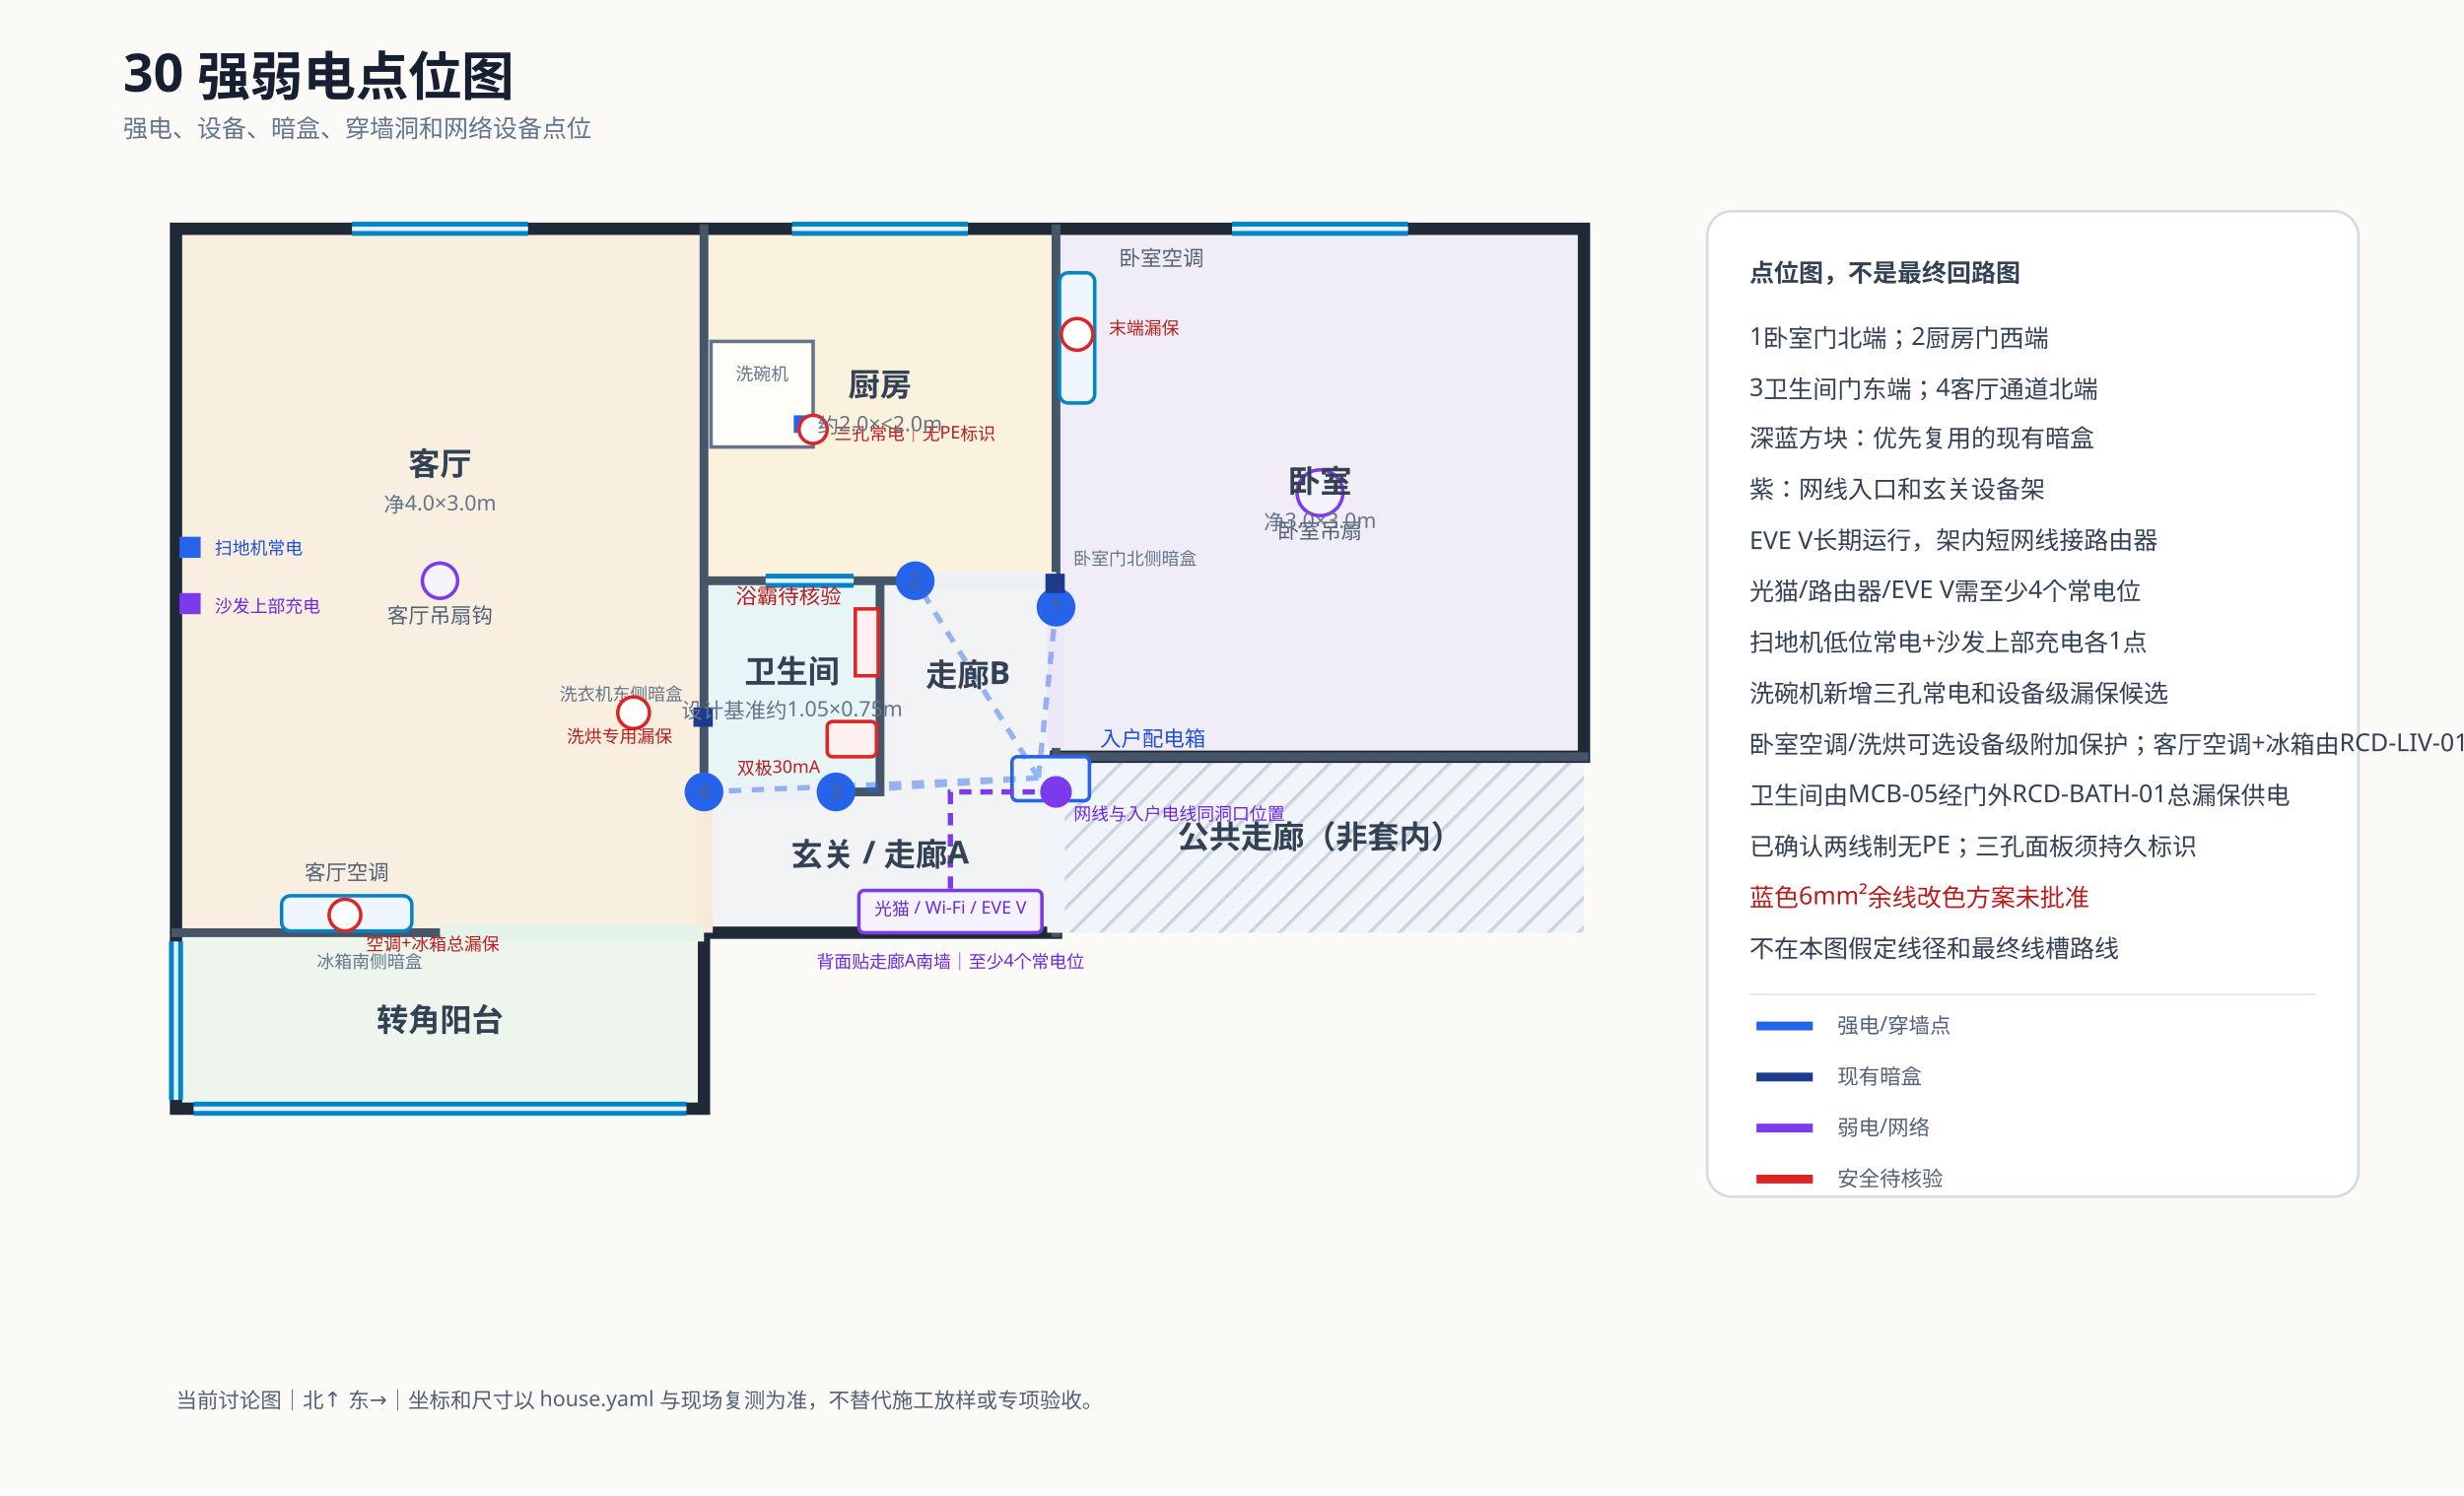
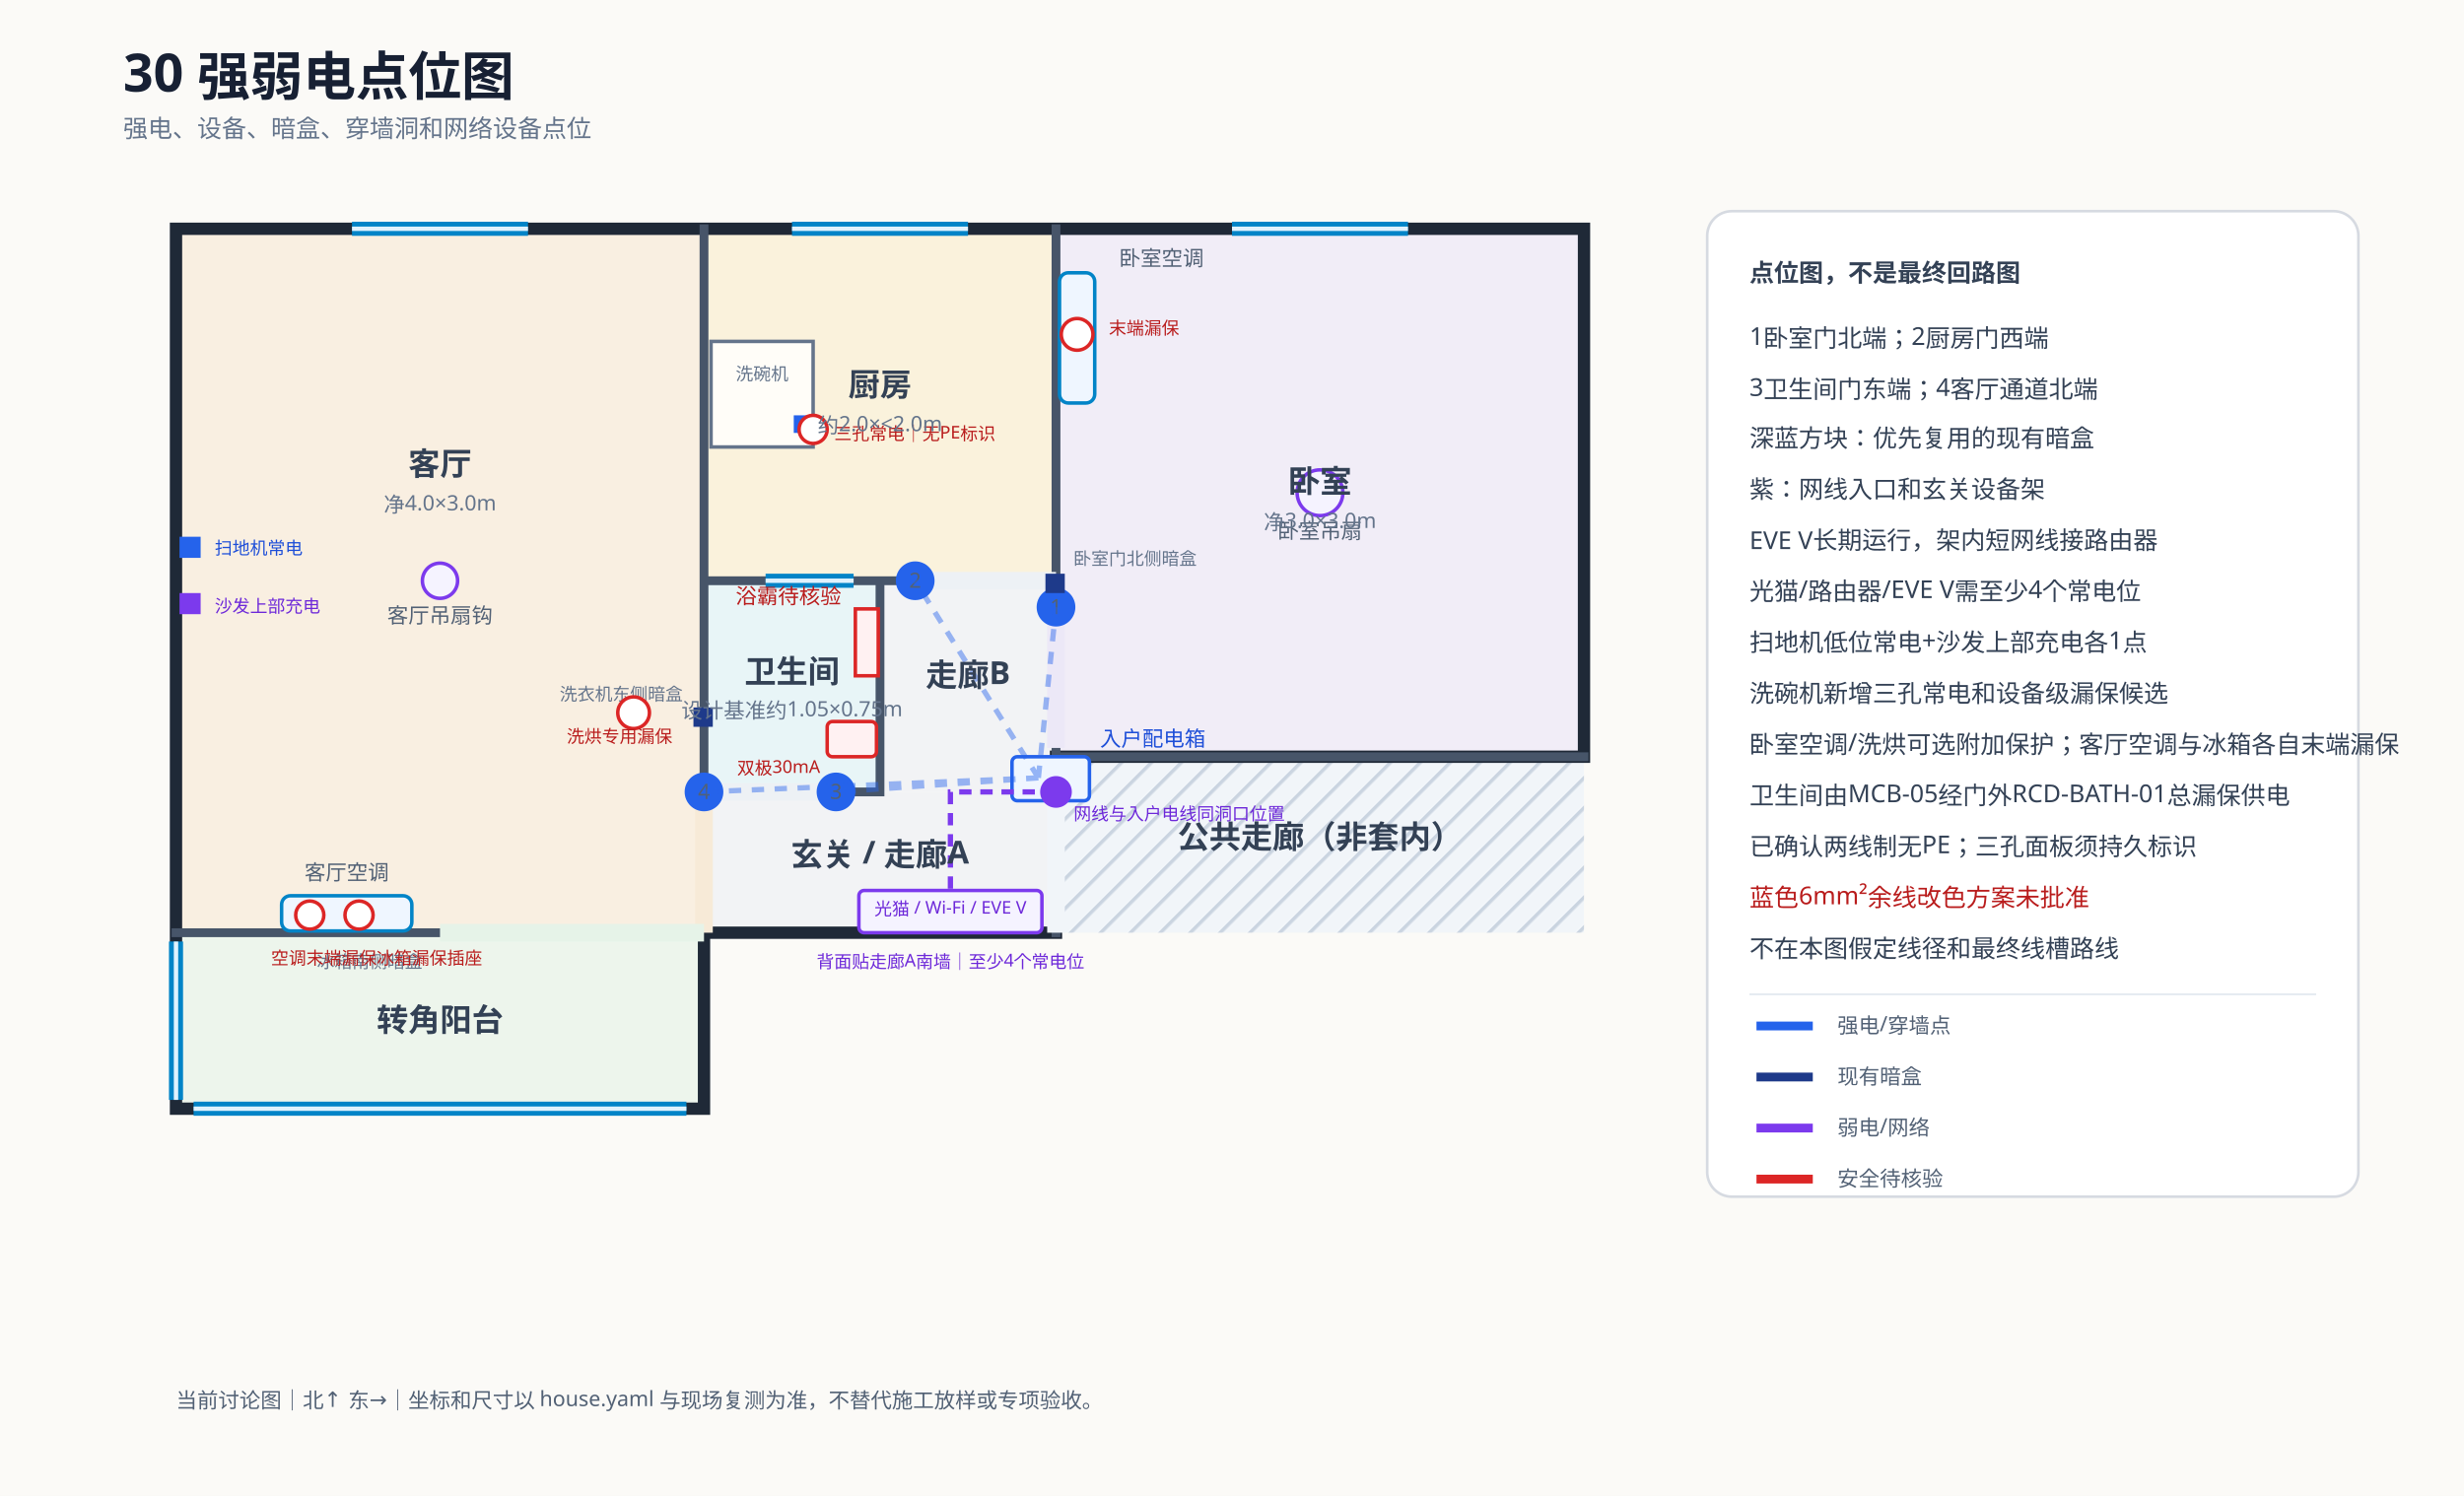
<svg xmlns="http://www.w3.org/2000/svg" width="1400" height="850" viewBox="0 0 1400 850" data-diagram-role="electrical-low-voltage" role="img">
  <defs>
    <pattern id="hatch" width="12" height="12" patternUnits="userSpaceOnUse" patternTransform="rotate(45)">
      <rect width="12" height="12" fill="#f1f5f9" />
      <line y2="12" stroke="#cbd5e1" stroke-width="4" />
    </pattern>
    <pattern id="danger" width="10" height="10" patternUnits="userSpaceOnUse" patternTransform="rotate(45)">
      <rect width="10" height="10" fill="#fff1f2" />
      <line y2="10" stroke="#fecaca" stroke-width="3" />
    </pattern>
    <marker id="arrow" markerWidth="8" markerHeight="8" refX="6" refY="4" orient="auto">
      <path d="M0 0L8 4 0 8z" fill="#334155" />
    </marker>
    <marker id="blue-arrow" markerWidth="8" markerHeight="8" refX="6" refY="4" orient="auto">
      <path d="M0 0L8 4 0 8z" fill="#2563eb" />
    </marker>
    <style>
    text{font-family:"Source Han Sans SC","Heiti SC","Arial Unicode MS",sans-serif}
    .wall{fill:none;stroke:#1f2937;stroke-width:7;stroke-linecap:square;stroke-linejoin:miter}
    .iw{fill:none;stroke:#475569;stroke-width:5;stroke-linecap:square}
    .win{stroke:#0284c7;stroke-width:8}.winc{stroke:#e0f2fe;stroke-width:2.5}
    .title{font-size:30px;font-weight:750;fill:#172033}.subtitle{font-size:14px;fill:#64748b}
    .room{font-size:18px;font-weight:750;fill:#334155;text-anchor:middle}.roomsub{font-size:12px;fill:#64748b;text-anchor:middle}
    .note{font-size:14px;fill:#334155}.small{font-size:12px;fill:#526175}.micro{font-size:10px;fill:#64748b}
    .panel{fill:#fff;stroke:#d6dae1;stroke-width:1.5}.fixed{fill:#fffdf8;stroke:#64748b;stroke-width:2}
    .planned{fill:#fff7ed;stroke:#f97316;stroke-width:2;stroke-dasharray:7 5}
    .water{fill:none;stroke:#0284c7;stroke-width:4}.hot{fill:none;stroke:#dc2626;stroke-width:4}
    .drain{fill:none;stroke:#0f766e;stroke-width:5}.gas{fill:none;stroke:#ea580c;stroke-width:4}
    .power{fill:none;stroke:#2563eb;stroke-width:3}.network{fill:none;stroke:#7c3aed;stroke-width:3;stroke-dasharray:7 5}
    .danger{fill:#fff1f2;stroke:#dc2626;stroke-width:2}.cat{fill:none;stroke:#16a34a;stroke-width:6;stroke-dasharray:8 5}
    .dim{fill:none;stroke:#64748b;stroke-width:1.5}.dimtext{font-size:12px;fill:#475569;text-anchor:middle}
    .center{text-anchor:middle}.bold{font-weight:700}.orange{fill:#c2410c}.red{fill:#b91c1c}.blue{fill:#1d4ed8}.green{fill:#15803d}.purple{fill:#6d28d9}
  </style>
  </defs>
  <rect width="1400" height="850" fill="#fbfaf7" />
  <text x="70" y="52" class="title">30 强弱电点位图</text>
  <text x="70" y="78" class="subtitle">强电、设备、暗盒、穿墙洞和网络设备点位</text>
  <rect x="100" y="130" width="300" height="400" fill="#f7ead7" opacity="0.68" />
  <rect x="100" y="530" width="300" height="100" fill="#e6f3e8" opacity="0.68" />
  <rect x="400" y="130" width="200" height="200" fill="#f9efd0" opacity="0.68" />
  <rect x="400" y="330" width="100" height="120" fill="#dff3f7" opacity="0.68" />
  <rect x="500" y="330" width="100" height="120" fill="#edf1f5" opacity="0.68" />
  <rect x="400" y="450" width="200" height="80" fill="#edf1f5" opacity="0.68" />
  <rect x="600" y="130" width="300" height="300" fill="#ece8f7" opacity="0.68" />
  <rect x="600" y="430" width="300" height="100" fill="url(#hatch)" />
  <path class="wall" d="M100 130H900V430H600V530H400V630H100Z" />
  <path class="iw" d="M400 130V450M400 330H520M500 330V450M400 450H405M475 450H500M600 130V345M600 425V530M600 430H900M100 530H250" />
  <g data-connection="hall-a-b-open" />
  <path d="M400 450V530" stroke="#f7ead7" stroke-width="10" />
  <path d="M520 330H600" stroke="#edf1f5" stroke-width="10" />
  <path d="M405 450H475" stroke="#edf1f5" stroke-width="10" />
  <path d="M600 345V425" stroke="#ece8f7" stroke-width="10" />
  <path d="M600 450V530" stroke="#f1f5f9" stroke-width="10" />
  <path d="M250 530H400" stroke="#e6f3e8" stroke-width="10" />
  <path class="win" d="M200 130H300M450 130H550M700 130H800M100 535V625M110 630H390M435 330H485" />
  <path class="winc" d="M200 130H300M450 130H550M700 130H800M100 535V625M110 630H390M435 330H485" />
  <rect x="575" y="430" width="44" height="25" rx="3" fill="#eff6ff" stroke="#2563eb" stroke-width="2" />
  <text x="625" y="424" class="small blue">入户配电箱</text>
  <circle cx="600" cy="345" r="11" fill="#2563eb" />
  <text x="600" y="349" fill="#fff" class="small center">1</text>
  <circle cx="520" cy="330" r="11" fill="#2563eb" />
  <text x="520" y="334" fill="#fff" class="small center">2</text>
  <circle cx="475" cy="450" r="11" fill="#2563eb" />
  <text x="475" y="454" fill="#fff" class="small center">3</text>
  <circle cx="400" cy="450" r="11" fill="#2563eb" />
  <text x="400" y="454" fill="#fff" class="small center">4</text>
  <path class="power" d="M590 442L600 345M590 442L520 330M590 442L475 450M590 442L400 450" stroke-dasharray="7 6" opacity=".45" />
  <rect x="190" y="518" width="11" height="11" fill="#1e3a8a" />
  <text x="180" y="550" class="micro">冰箱南侧暗盒</text>
  <rect x="394" y="402" width="11" height="11" fill="#1e3a8a" />
  <text x="318" y="398" class="micro">洗衣机东侧暗盒</text>
  <rect x="594" y="326" width="11" height="11" fill="#1e3a8a" />
  <text x="610" y="321" class="micro">卧室门北侧暗盒</text>
  <rect x="160" y="509" width="74" height="20" rx="5" fill="#eff6ff" stroke="#0284c7" stroke-width="2" />
  <text x="197" y="500" class="small center">客厅空调</text>
  <rect x="602" y="155" width="20" height="74" rx="5" fill="#eff6ff" stroke="#0284c7" stroke-width="2" />
  <text x="636" y="151" class="small">卧室空调</text>
-   <circle cx="196" cy="520" r="9" fill="#fff" stroke="#dc2626" stroke-width="2" data-device-protection="RCD-LIV-01" />
-   <text x="208" y="540" class="micro red">空调+冰箱总漏保</text>
+   <circle cx="176" cy="520" r="8" fill="#fff" stroke="#dc2626" stroke-width="2" data-device-protection="SRCD-AC-LIV" />
+   <text x="154" y="548" class="micro red">空调末端漏保</text>
+   <circle cx="204" cy="520" r="8" fill="#fff" stroke="#dc2626" stroke-width="2" data-device-protection="SRCD-FRIDGE" />
+   <text x="214" y="548" class="micro red">冰箱漏保插座</text>
  <circle cx="612" cy="190" r="9" fill="#fff" stroke="#dc2626" stroke-width="2" data-device-protection="SRCD-AC-BED" />
  <text x="630" y="190" class="micro red">末端漏保</text>
  <circle cx="360" cy="405" r="9" fill="#fff" stroke="#dc2626" stroke-width="2" data-device-protection="SRCD-WASHER" />
  <text x="322" y="422" class="micro red">洗烘专用漏保</text>
  <rect x="404" y="194" width="58" height="60" class="fixed" data-appliance="dishwasher" />
  <text x="433" y="216" class="micro center">洗碗机</text>
  <rect x="451" y="236" width="10" height="10" fill="#2563eb" data-outlet="dishwasher-three-hole" />
  <circle cx="462" cy="244" r="8" fill="#fff" stroke="#dc2626" stroke-width="2" data-device-protection="SRCD-DISHWASHER" />
  <text x="474" y="250" class="micro red">三孔常电｜无PE标识</text>
  <circle cx="750" cy="280" r="13" fill="#f5f3ff" stroke="#7c3aed" stroke-width="2" />
  <text x="750" y="306" class="small center">卧室吊扇</text>
  <circle cx="250" cy="330" r="10" fill="#f5f3ff" stroke="#7c3aed" stroke-width="2" />
  <text x="250" y="354" class="small center">客厅吊扇钩</text>
  <rect x="486" y="346" width="13" height="38" class="danger" />
  <text x="478" y="343" class="small red" text-anchor="end">浴霸待核验</text>
  <rect x="470" y="410" width="28" height="20" rx="3" fill="#fff1f2" stroke="#dc2626" stroke-width="2" data-device-protection="RCD-BATH-01" />
  <text x="466" y="440" class="micro red" text-anchor="end">双极30mA</text>
  <rect x="102" y="305" width="12" height="12" fill="#2563eb" data-outlet="robot-always-on" />
  <rect x="102" y="337" width="12" height="12" fill="#7c3aed" data-outlet="sofa-charge" />
  <text x="122" y="315" class="micro blue">扫地机常电</text>
  <text x="122" y="348" class="micro purple">沙发上部充电</text>
  <circle cx="600" cy="450" r="9" fill="#7c3aed" />
  <path class="network" d="M600 450H540V506" />
  <rect x="488" y="506" width="104" height="24" rx="3" fill="#f5f3ff" stroke="#7c3aed" stroke-width="2" data-device-shelf="hall-a" data-wall-anchor="hall-a-south-wall" />
  <text x="540" y="520" class="micro purple center">光猫 / Wi-Fi / EVE V</text>
  <text x="540" y="550" class="micro purple center">背面贴走廊A南墙｜至少4个常电位</text>
  <text x="610" y="466" class="micro purple">网线与入户电线同洞口位置</text>
  <text x="250" y="270" class="room">客厅</text>
  <text x="250" y="291" class="roomsub">净4.0×3.0m</text>
  <text x="500" y="225" class="room">厨房</text>
  <text x="500" y="246" class="roomsub">约2.0×&lt;2.0m</text>
  <text x="450" y="388" class="room">卫生间</text>
  <text x="450" y="408" class="roomsub">设计基准约1.05×0.75m</text>
  <text x="750" y="280" class="room">卧室</text>
  <text x="750" y="301" class="roomsub">净3.0×3.0m</text>
  <text x="550" y="390" class="room">走廊B</text>
  <text x="500" y="492" class="room">玄关 / 走廊A</text>
  <text x="250" y="586" class="room">转角阳台</text>
  <text x="750" y="482" class="room">公共走廊（非套内）</text>
  <rect x="970" y="120" width="370" height="560" rx="14" class="panel" />
  <text x="994" y="160" class="note bold">点位图，不是最终回路图</text>
  <text x="994" y="196" class="note">1卧室门北端；2厨房门西端</text>
  <text x="994" y="225" class="note">3卫生间门东端；4客厅通道北端</text>
  <text x="994" y="254" class="note">深蓝方块：优先复用的现有暗盒</text>
  <text x="994" y="283" class="note">紫：网线入口和玄关设备架</text>
  <text x="994" y="312" class="note">EVE V长期运行，架内短网线接路由器</text>
  <text x="994" y="341" class="note">光猫/路由器/EVE V需至少4个常电位</text>
  <text x="994" y="370" class="note">扫地机低位常电+沙发上部充电各1点</text>
  <text x="994" y="399" class="note">洗碗机新增三孔常电和设备级漏保候选</text>
-   <text x="994" y="428" class="note">卧室空调/洗烘可选设备级附加保护；客厅空调+冰箱由RCD-LIV-01总保护</text>
+   <text x="994" y="428" class="note">卧室空调/洗烘可选附加保护；客厅空调与冰箱各自末端漏保</text>
  <text x="994" y="457" class="note">卫生间由MCB-05经门外RCD-BATH-01总漏保供电</text>
  <text x="994" y="486" class="note">已确认两线制无PE；三孔面板须持久标识</text>
  <text x="994" y="515" class="note red">蓝色6mm²余线改色方案未批准</text>
  <text x="994" y="544" class="note">不在本图假定线径和最终线槽路线</text>
  <line x1="994" y1="565" x2="1316" y2="565" stroke="#e2e8f0" />
  <line x1="998" y1="583" x2="1030" y2="583" stroke="#2563eb" stroke-width="5" />
  <text x="1044" y="587" class="small">强电/穿墙点</text>
  <line x1="998" y1="612" x2="1030" y2="612" stroke="#1e3a8a" stroke-width="5" />
  <text x="1044" y="616" class="small">现有暗盒</text>
  <line x1="998" y1="641" x2="1030" y2="641" stroke="#7c3aed" stroke-width="5" />
  <text x="1044" y="645" class="small">弱电/网络</text>
  <line x1="998" y1="670" x2="1030" y2="670" stroke="#dc2626" stroke-width="5" />
  <text x="1044" y="674" class="small">安全待核验</text>
  <text x="100" y="800" class="small">当前讨论图｜北↑ 东→｜坐标和尺寸以 house.yaml 与现场复测为准，不替代施工放样或专项验收。</text>
</svg>
